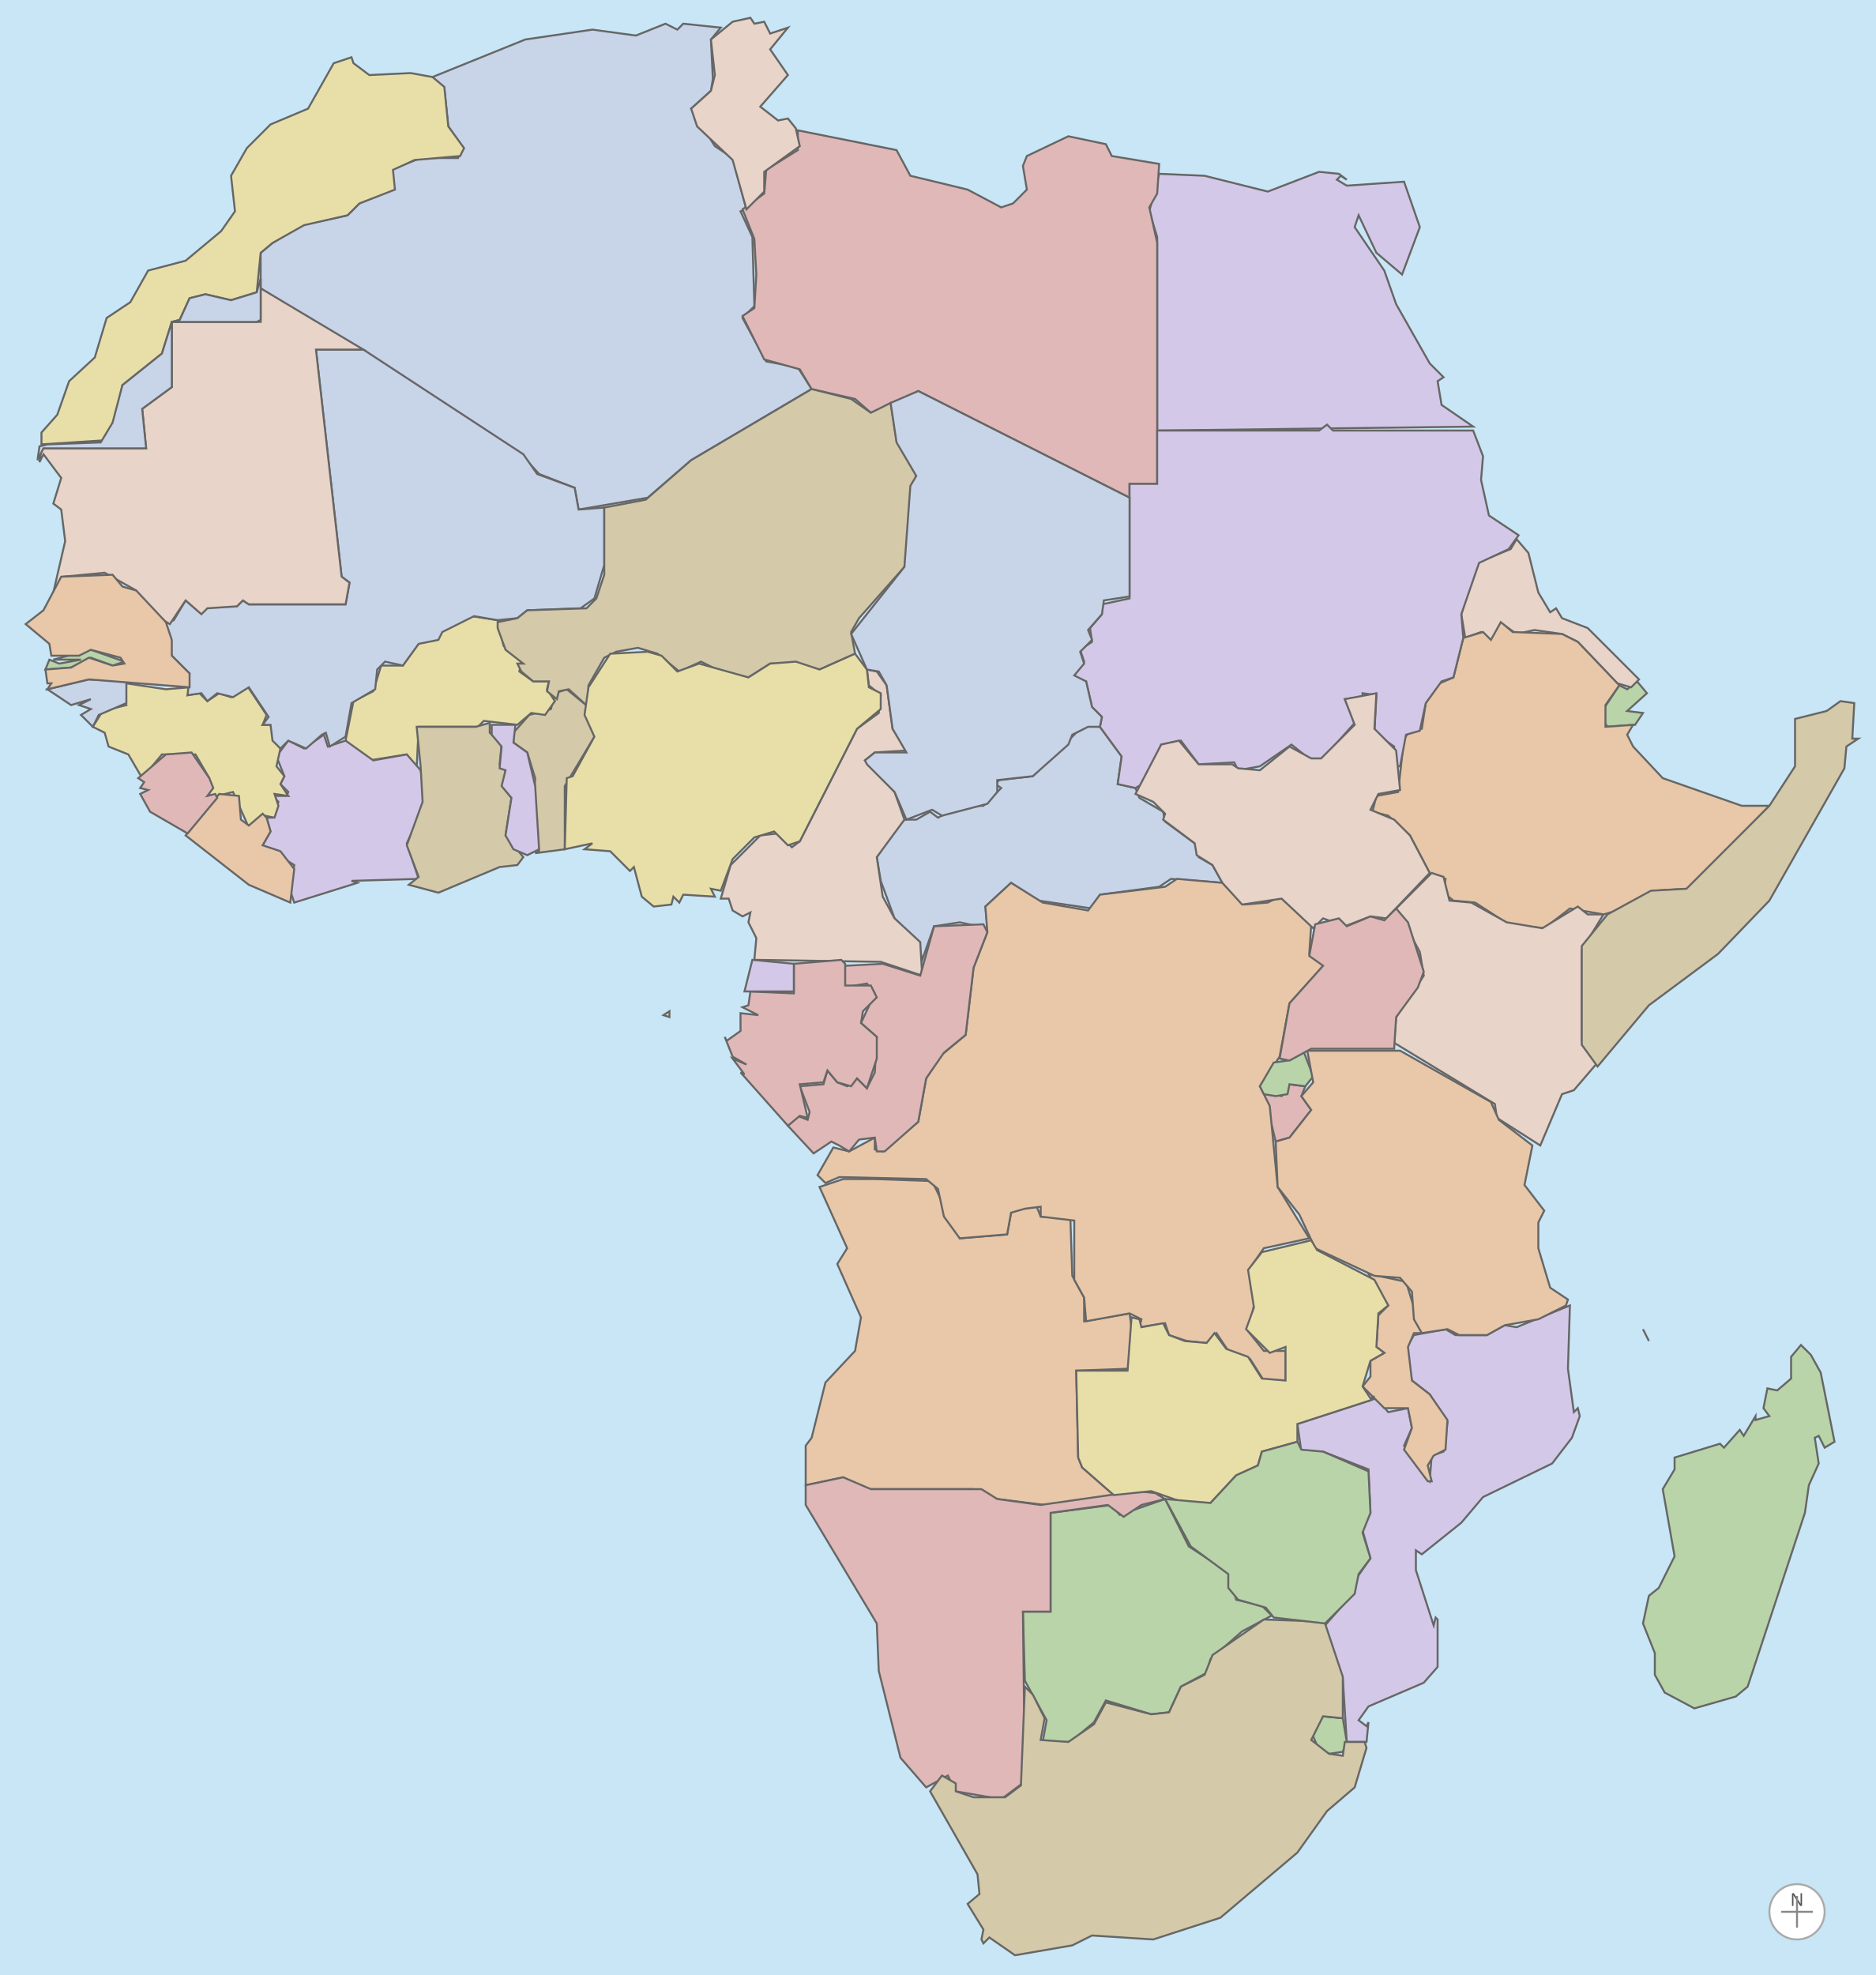
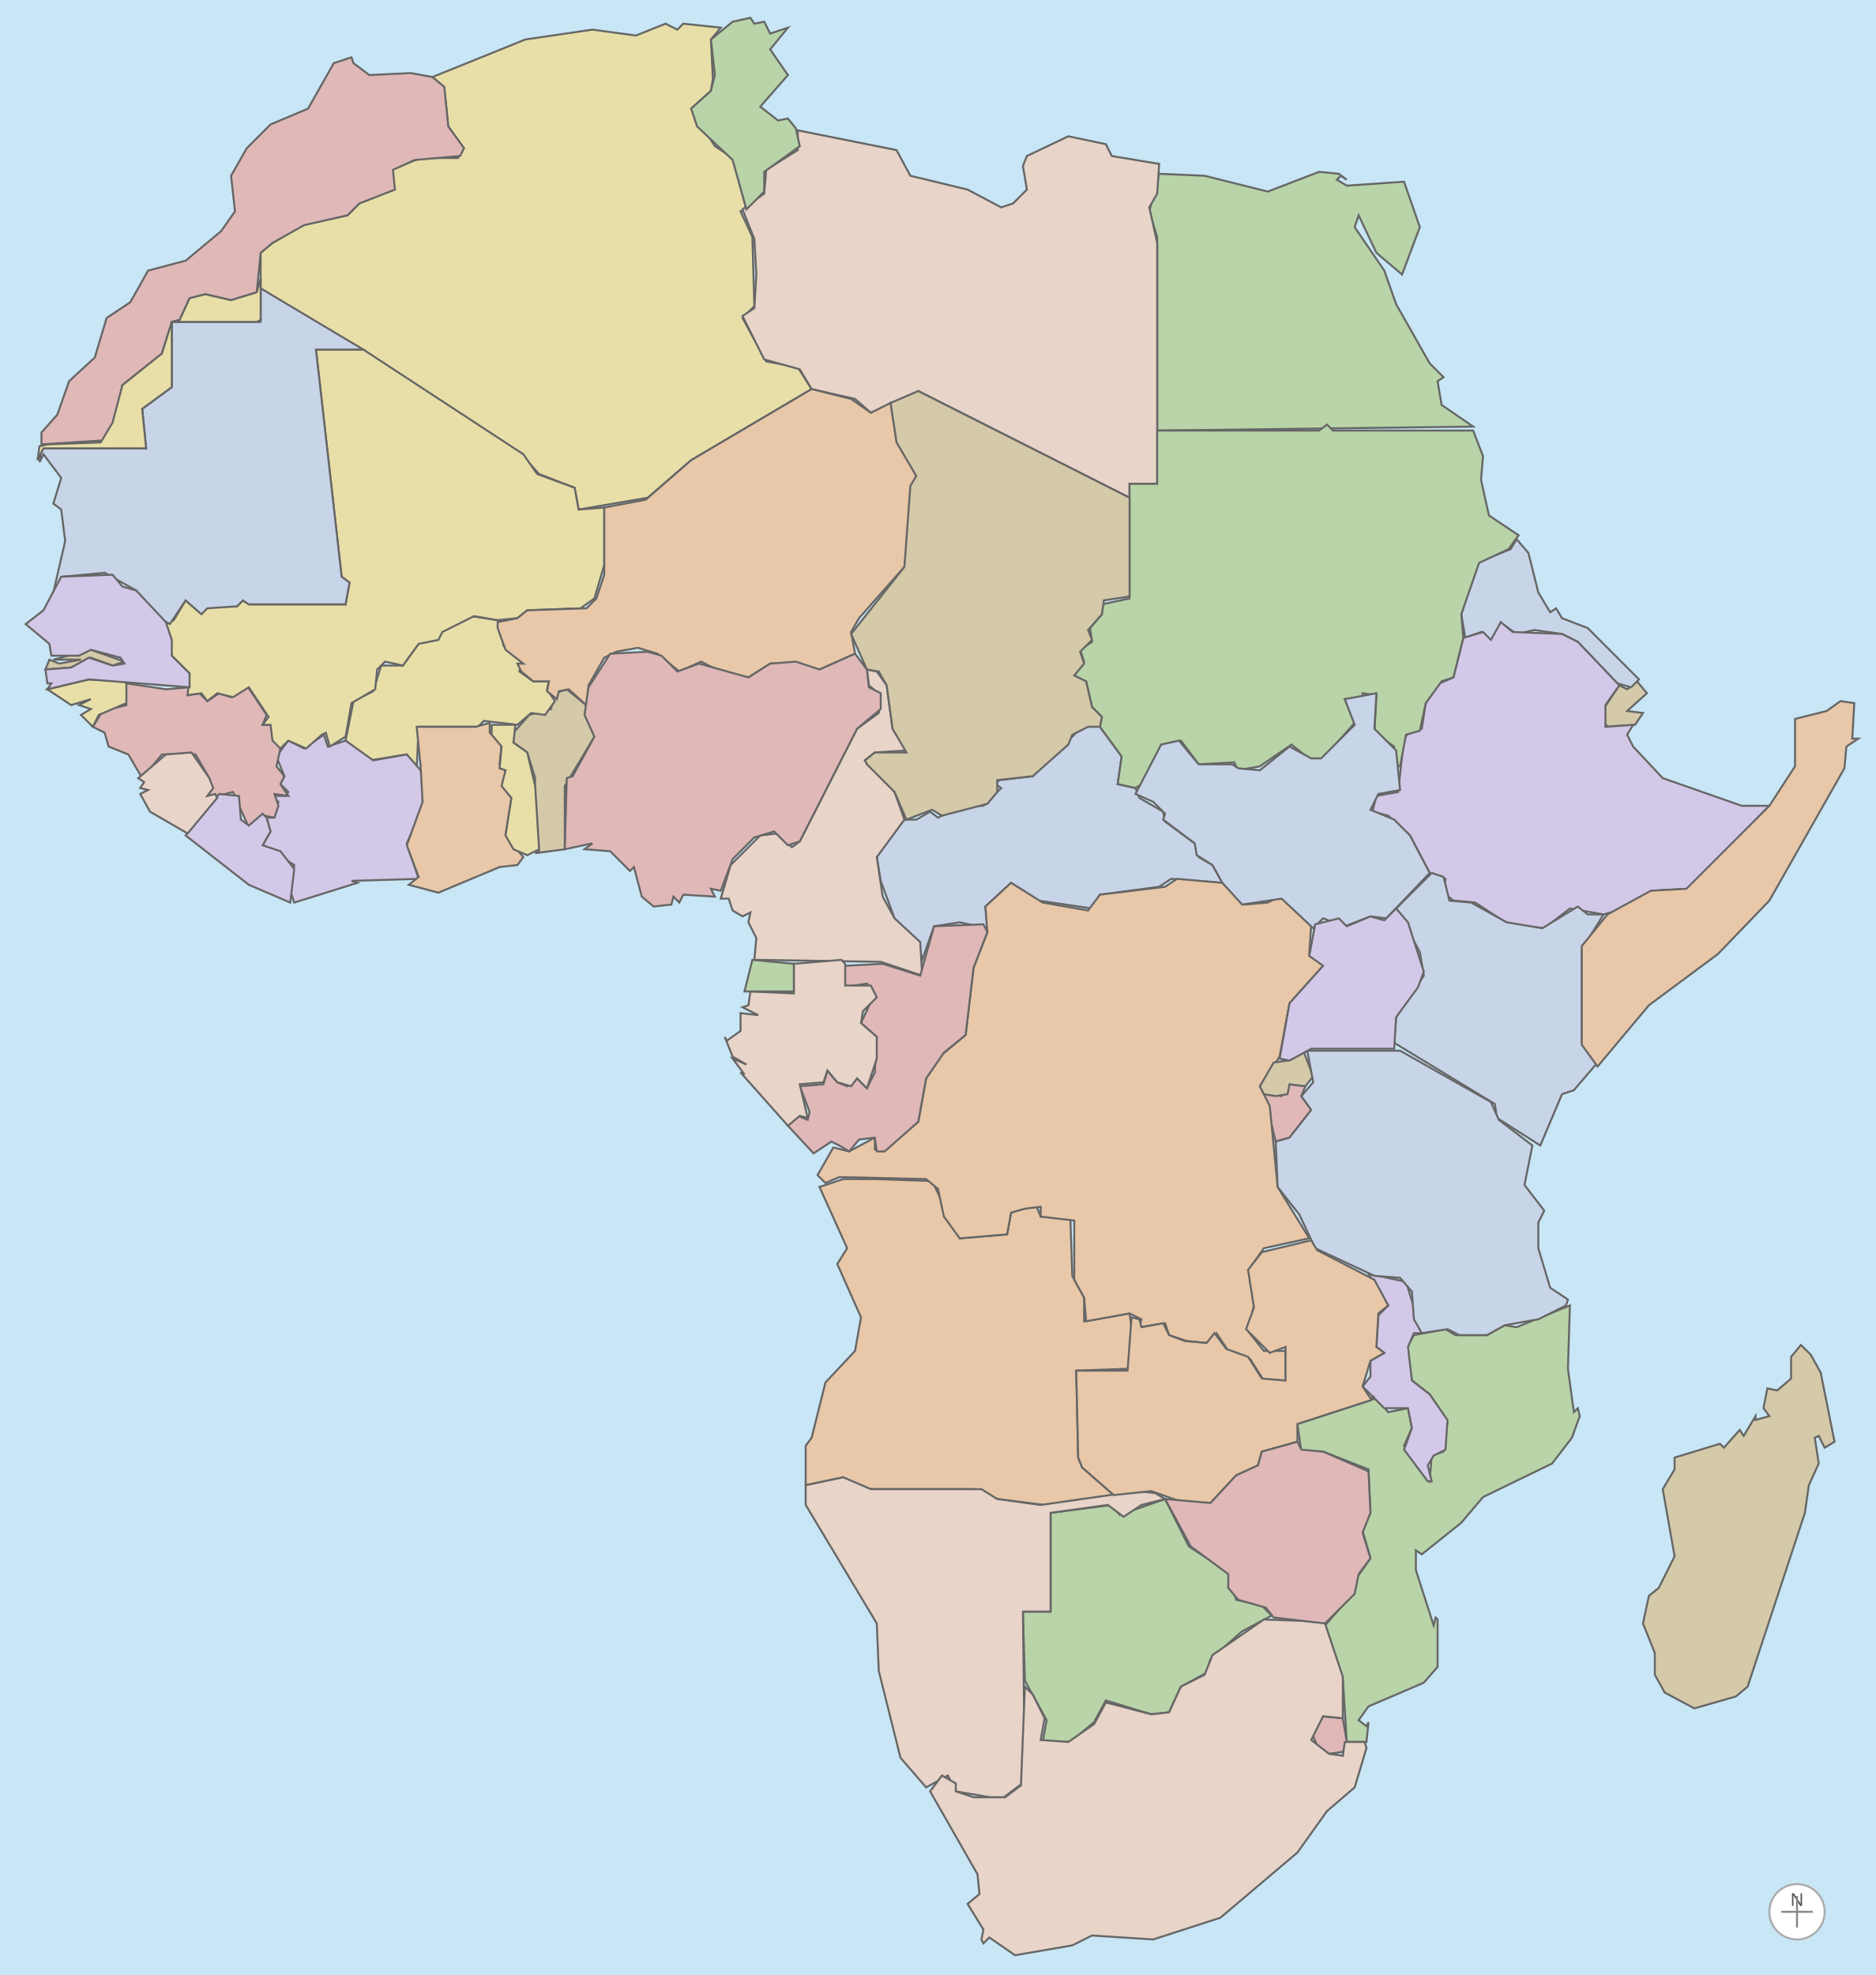
<svg xmlns="http://www.w3.org/2000/svg" viewBox="0 0 950 1000">
  <rect width="950" height="1000" fill="#c8e6f5" />
  <path id="angola" d="M 443,597 L 472,598 L 486,627 L 510,625 L 512,614 L 517,612 L 525,611 L 527,616 L 542,616 L 543,646 L 549,657 L 549,669 L 572,665 L 573,672 L 572,693 L 545,694 L 546,738 L 548,743 L 564,757 L 529,762 L 505,759 L 493,754 L 438,754 L 427,748 L 408,752 L 408,732 L 411,728 L 418,700 L 433,684 L 436,667 L 424,640 L 429,632 L 415,601 L 427,597 L 443,597 Z" fill="#e8c8a8" stroke="#666" stroke-width="1" />
  <path id="burundi" d="M 661,550 L 659,555 L 664,562 L 653,576 L 646,578 L 640,553 L 649,555 L 653,549 L 661,550 Z" fill="#e0b8b8" stroke="#666" stroke-width="1" />
  <path id="benin" d="M 298,358 L 301,373 L 286,398 L 286,430 L 271,432 L 273,431 L 270,422 L 271,394 L 267,381 L 260,376 L 260,371 L 268,362 L 279,359 L 281,351 L 287,349 L 298,358 Z" fill="#d4c9a8" stroke="#666" stroke-width="1" />
  <path id="burkina-faso" d="M 281,355 L 276,362 L 269,361 L 262,367 L 245,365 L 242,368 L 212,368 L 211,389 L 206,382 L 187,385 L 175,375 L 179,355 L 189,350 L 193,337 L 204,337 L 214,323 L 221,324 L 223,320 L 239,312 L 252,314 L 255,327 L 264,335 L 263,340 L 270,345 L 278,345 L 277,349 L 281,355 Z" fill="#e8dfa8" stroke="#666" stroke-width="1" />
  <path id="botswana" d="M 590,759 L 602,783 L 622,796 L 626,810 L 639,813 L 644,818 L 629,826 L 613,840 L 611,847 L 598,854 L 592,867 L 583,868 L 560,861 L 554,872 L 542,882 L 528,882 L 530,871 L 519,851 L 518,816 L 532,816 L 532,766 L 563,762 L 567,767 L 590,759 Z" fill="#b8d4a8" stroke="#666" stroke-width="1" />
  <path id="central-african-republic" d="M 557,368 L 568,383 L 566,397 L 575,399 L 577,404 L 589,411 L 590,416 L 605,427 L 607,434 L 614,438 L 619,447 L 593,445 L 587,449 L 557,453 L 553,460 L 526,456 L 512,447 L 499,459 L 500,470 L 486,467 L 473,469 L 467,486 L 465,477 L 453,465 L 446,446 L 444,434 L 454,419 L 458,415 L 464,415 L 471,411 L 475,414 L 487,408 L 498,408 L 507,399 L 504,397 L 506,395 L 523,393 L 545,371 L 552,367 L 557,368 Z" fill="#c8d4e8" stroke="#666" stroke-width="1" />
  <path id="c-te-d-ivoire" d="M 175,375 L 189,385 L 206,382 L 213,390 L 216,405 L 206,427 L 212,445 L 178,446 L 181,447 L 149,457 L 147,451 L 149,438 L 133,428 L 137,421 L 135,414 L 138,414 L 141,406 L 138,403 L 145,403 L 146,401 L 142,397 L 144,393 L 140,383 L 146,375 L 154,379 L 164,372 L 166,378 L 175,375 Z" fill="#d4c8e8" stroke="#666" stroke-width="1" />
  <path id="cameroon" d="M 458,415 L 444,434 L 447,454 L 453,465 L 466,477 L 467,494 L 446,487 L 382,486 L 383,475 L 379,467 L 380,462 L 376,464 L 371,461 L 369,455 L 365,455 L 370,438 L 385,423 L 394,422 L 401,429 L 405,426 L 434,369 L 445,361 L 446,352 L 440,347 L 439,339 L 444,340 L 449,347 L 452,369 L 459,380 L 443,381 L 438,385 L 453,401 L 458,415 Z" fill="#e8d4c8" stroke="#666" stroke-width="1" />
  <path id="dr-congo" d="M 572,665 L 550,669 L 549,657 L 544,648 L 544,618 L 527,616 L 527,611 L 519,612 L 512,614 L 510,625 L 486,627 L 478,616 L 475,602 L 469,597 L 425,596 L 418,599 L 414,595 L 422,581 L 430,583 L 443,576 L 443,582 L 447,583 L 465,568 L 469,546 L 477,534 L 489,524 L 493,490 L 500,472 L 499,459 L 512,447 L 528,457 L 551,461 L 557,453 L 590,449 L 596,445 L 619,447 L 630,458 L 642,457 L 648,454 L 664,468 L 663,483 L 671,488 L 653,508 L 648,535 L 638,550 L 643,560 L 647,601 L 663,627 L 640,632 L 633,642 L 635,661 L 632,674 L 640,684 L 651,684 L 651,699 L 640,699 L 633,688 L 622,684 L 616,675 L 611,680 L 601,679 L 592,676 L 590,670 L 577,672 L 578,668 L 572,665 Z" fill="#e8c8a8" stroke="#666" stroke-width="1" />
  <path id="republic-of-congo" d="M 425,580 L 421,578 L 412,584 L 399,570 L 404,565 L 409,567 L 410,563 L 405,550 L 417,549 L 419,542 L 424,548 L 429,550 L 434,546 L 439,551 L 443,543 L 444,525 L 436,518 L 443,503 L 439,498 L 427,500 L 428,489 L 447,488 L 466,494 L 473,469 L 498,468 L 500,472 L 493,490 L 489,524 L 478,533 L 469,546 L 465,568 L 448,583 L 444,583 L 443,576 L 435,577 L 430,583 L 425,580 Z" fill="#e0b8b8" stroke="#666" stroke-width="1" />
-   <path id="comoros" d="M 835,679 L 832,673 L 835,679 Z" fill="#d4c9a8" stroke="#666" stroke-width="1" />
-   <path id="cape-verde" d="M -67,313 L -69,314 L -71,310 L -67,313 Z" fill="#e8dfa8" stroke="#666" stroke-width="1" />
-   <path id="djibouti" d="M 832,361 L 828,367 L 814,368 L 812,365 L 812,359 L 820,347 L 824,349 L 829,345 L 834,351 L 824,360 L 832,361 Z" fill="#b8d4a8" stroke="#666" stroke-width="1" />
-   <path id="algeria" d="M 361,40 L 360,46 L 350,55 L 362,74 L 371,80 L 378,106 L 375,107 L 381,120 L 382,155 L 376,161 L 388,183 L 404,186 L 411,197 L 350,233 L 328,252 L 293,258 L 291,247 L 273,240 L 263,229 L 132,146 L 132,128 L 138,123 L 153,114 L 176,109 L 182,103 L 199,96 L 198,86 L 213,80 L 232,80 L 234,74 L 227,64 L 225,45 L 219,39 L 266,20 L 300,15 L 322,18 L 337,12 L 343,15 L 346,12 L 365,14 L 360,20 L 361,40 Z" fill="#c8d4e8" stroke="#666" stroke-width="1" />
-   <path id="egypt" d="M 711,92 L 719,115 L 710,139 L 697,128 L 688,109 L 686,115 L 701,137 L 707,154 L 724,184 L 731,191 L 728,193 L 730,205 L 746,216 L 586,218 L 586,120 L 582,107 L 587,88 L 610,89 L 642,97 L 668,87 L 678,88 L 682,91 L 679,89 L 677,91 L 682,94 L 711,92 Z" fill="#d4c8e8" stroke="#666" stroke-width="1" />
-   <path id="eritrea" d="M 830,344 L 826,348 L 819,346 L 799,325 L 791,321 L 777,319 L 768,321 L 761,316 L 756,325 L 750,320 L 742,323 L 740,311 L 748,285 L 765,278 L 768,273 L 774,280 L 779,300 L 785,310 L 788,308 L 791,313 L 804,318 L 830,344 Z" fill="#e8d4c8" stroke="#666" stroke-width="1" />
-   <path id="ethiopia" d="M 820,347 L 813,357 L 813,368 L 827,367 L 824,372 L 827,378 L 842,394 L 882,408 L 896,408 L 855,450 L 837,451 L 826,459 L 812,463 L 795,460 L 782,470 L 764,468 L 747,457 L 736,456 L 731,452 L 732,445 L 725,444 L 714,423 L 703,413 L 695,411 L 697,403 L 708,401 L 711,374 L 715,369 L 720,369 L 722,356 L 729,346 L 736,343 L 741,323 L 751,320 L 755,324 L 760,315 L 766,320 L 791,321 L 799,325 L 820,347 Z" fill="#e8c8a8" stroke="#666" stroke-width="1" />
-   <path id="gabon" d="M 402,488 L 426,486 L 428,488 L 428,499 L 441,499 L 444,505 L 437,512 L 436,518 L 444,525 L 444,536 L 439,551 L 434,546 L 431,550 L 424,548 L 419,542 L 417,548 L 405,549 L 409,566 L 405,565 L 399,570 L 375,543 L 377,544 L 371,536 L 378,539 L 371,535 L 367,525 L 368,527 L 375,522 L 375,513 L 384,514 L 376,510 L 379,509 L 380,502 L 402,503 L 402,488 Z" fill="#e0b8b8" stroke="#666" stroke-width="1" />
-   <path id="ghana" d="M 213,388 L 211,368 L 241,368 L 248,366 L 248,371 L 254,377 L 253,387 L 256,389 L 255,399 L 259,404 L 256,423 L 265,434 L 262,438 L 253,439 L 222,452 L 207,448 L 212,444 L 206,428 L 214,406 L 213,388 Z" fill="#d4c9a8" stroke="#666" stroke-width="1" />
-   <path id="guinea" d="M 142,379 L 140,388 L 144,393 L 142,397 L 146,403 L 139,402 L 141,408 L 139,414 L 134,413 L 126,419 L 118,401 L 106,404 L 106,394 L 99,382 L 82,382 L 72,394 L 65,382 L 55,378 L 53,371 L 47,368 L 52,360 L 64,357 L 61,351 L 64,346 L 84,349 L 96,348 L 95,352 L 101,351 L 105,355 L 111,351 L 117,353 L 125,347 L 135,362 L 133,367 L 137,367 L 142,379 Z" fill="#e8dfa8" stroke="#666" stroke-width="1" />
-   <path id="the-gambia" d="M 23,339 L 25,334 L 30,336 L 41,334 L 27,334 L 46,329 L 63,335 L 57,337 L 46,333 L 36,338 L 23,339 Z" fill="#b8d4a8" stroke="#666" stroke-width="1" />
-   <path id="guinea-bissau" d="M 64,345 L 64,356 L 50,362 L 47,368 L 41,362 L 46,359 L 40,357 L 46,354 L 36,357 L 24,349 L 45,344 L 64,345 Z" fill="#c8d4e8" stroke="#666" stroke-width="1" />
-   <path id="equatorial-guinea" d="M 381,486 L 402,488 L 402,502 L 377,502 L 381,486 Z" fill="#d4c8e8" stroke="#666" stroke-width="1" />
-   <path id="kenya" d="M 725,442 L 731,444 L 734,456 L 745,457 L 763,467 L 781,470 L 799,459 L 804,463 L 812,463 L 801,481 L 801,527 L 809,538 L 797,552 L 791,554 L 780,580 L 758,566 L 757,559 L 706,528 L 707,515 L 721,494 L 719,482 L 707,460 L 725,442 Z" fill="#e8d4c8" stroke="#666" stroke-width="1" />
-   <path id="liberia" d="M 135,414 L 137,421 L 133,428 L 142,431 L 149,440 L 147,457 L 126,448 L 94,423 L 111,402 L 121,403 L 122,415 L 126,418 L 133,412 L 135,414 Z" fill="#e8c8a8" stroke="#666" stroke-width="1" />
-   <path id="libya" d="M 411,197 L 405,187 L 387,182 L 376,160 L 382,156 L 383,139 L 382,121 L 376,106 L 387,98 L 388,86 L 404,76 L 404,66 L 454,76 L 461,89 L 490,96 L 507,105 L 513,103 L 520,96 L 518,84 L 520,79 L 541,69 L 560,73 L 563,79 L 587,83 L 586,98 L 582,105 L 586,123 L 586,245 L 572,245 L 572,252 L 465,198 L 441,209 L 433,202 L 411,197 Z" fill="#e0b8b8" stroke="#666" stroke-width="1" />
-   <path id="lesotho" d="M 616,919 L 623,911 L 635,906 L 645,916 L 641,924 L 632,927 L 625,934 L 619,930 L 614,921 L 616,919 Z" fill="#d4c9a8" stroke="#666" stroke-width="1" />
-   <path id="morocco" d="M 219,39 L 225,44 L 227,64 L 235,75 L 233,79 L 210,81 L 199,86 L 200,96 L 182,103 L 176,109 L 154,114 L 138,123 L 132,128 L 130,148 L 117,152 L 104,149 L 96,151 L 91,162 L 87,163 L 82,179 L 62,195 L 58,213 L 52,223 L 21,225 L 21,219 L 29,210 L 35,193 L 48,181 L 54,161 L 66,153 L 75,137 L 94,132 L 112,117 L 119,107 L 117,89 L 125,75 L 137,63 L 156,55 L 169,32 L 178,29 L 179,32 L 187,38 L 208,37 L 219,39 Z" fill="#e8dfa8" stroke="#666" stroke-width="1" />
-   <path id="madagascar" d="M 917,686 L 922,695 L 929,730 L 924,733 L 921,727 L 919,728 L 921,741 L 916,752 L 914,766 L 885,854 L 879,859 L 858,865 L 843,857 L 838,848 L 838,837 L 832,822 L 835,808 L 840,804 L 848,788 L 842,754 L 848,744 L 848,738 L 871,731 L 873,733 L 881,724 L 883,727 L 889,717 L 889,719 L 896,717 L 893,713 L 895,703 L 900,704 L 907,698 L 907,687 L 912,681 L 917,686 Z" fill="#b8d4a8" stroke="#666" stroke-width="1" />
-   <path id="mali" d="M 252,314 L 240,312 L 224,320 L 222,324 L 212,326 L 204,337 L 195,335 L 191,339 L 190,349 L 178,356 L 175,373 L 167,378 L 165,371 L 163,372 L 155,379 L 146,375 L 142,379 L 138,375 L 137,367 L 133,367 L 136,363 L 126,348 L 118,353 L 110,351 L 105,355 L 102,351 L 95,352 L 96,341 L 87,332 L 84,316 L 88,314 L 94,304 L 101,310 L 105,307 L 120,307 L 123,304 L 126,306 L 175,306 L 177,295 L 173,292 L 160,177 L 184,177 L 265,230 L 272,240 L 291,247 L 293,258 L 306,257 L 306,286 L 301,303 L 294,308 L 267,309 L 262,313 L 252,314 Z" fill="#c8d4e8" stroke="#666" stroke-width="1" />
-   <path id="mozambique" d="M 682,882 L 680,850 L 671,823 L 685,807 L 687,799 L 694,789 L 690,775 L 694,766 L 693,744 L 670,735 L 659,735 L 657,721 L 697,708 L 703,715 L 713,713 L 715,723 L 711,732 L 724,750 L 725,737 L 731,735 L 733,720 L 724,706 L 715,699 L 712,683 L 716,676 L 732,673 L 737,676 L 753,676 L 762,671 L 768,672 L 795,661 L 794,693 L 797,715 L 799,713 L 800,717 L 796,728 L 786,741 L 751,758 L 740,771 L 720,787 L 717,785 L 717,795 L 726,823 L 727,819 L 728,820 L 728,844 L 721,852 L 693,864 L 688,871 L 692,874 L 693,872 L 692,882 L 682,882 Z" fill="#d4c8e8" stroke="#666" stroke-width="1" />
-   <path id="mauritania" d="M 132,146 L 184,177 L 160,177 L 173,292 L 177,295 L 175,306 L 126,306 L 123,304 L 120,307 L 105,308 L 102,311 L 94,304 L 86,316 L 76,310 L 69,299 L 53,290 L 32,292 L 27,300 L 33,274 L 31,258 L 27,255 L 31,242 L 22,230 L 20,234 L 21,227 L 74,227 L 72,207 L 87,196 L 87,163 L 132,163 L 132,146 Z" fill="#e8d4c8" stroke="#666" stroke-width="1" />
-   <path id="malawi" d="M 720,675 L 716,675 L 713,682 L 715,699 L 724,706 L 733,719 L 732,734 L 726,737 L 723,742 L 725,750 L 723,750 L 711,734 L 715,723 L 713,713 L 701,713 L 690,702 L 694,697 L 694,689 L 701,685 L 697,682 L 698,666 L 703,661 L 693,645 L 712,649 L 720,675 Z" fill="#e8c8a8" stroke="#666" stroke-width="1" />
-   <path id="namibia" d="M 408,752 L 427,748 L 441,754 L 497,754 L 505,759 L 527,762 L 576,755 L 585,756 L 590,759 L 578,762 L 569,768 L 561,762 L 532,766 L 532,816 L 518,816 L 519,902 L 507,911 L 484,907 L 480,899 L 469,905 L 456,890 L 445,846 L 444,822 L 408,762 L 408,752 Z" fill="#e0b8b8" stroke="#666" stroke-width="1" />
-   <path id="niger" d="M 298,358 L 288,349 L 283,350 L 282,354 L 277,350 L 278,345 L 270,345 L 264,340 L 262,336 L 265,336 L 256,329 L 252,318 L 252,315 L 262,313 L 267,309 L 297,308 L 302,303 L 306,291 L 306,257 L 327,253 L 350,233 L 411,197 L 431,202 L 441,209 L 451,204 L 454,223 L 464,239 L 458,287 L 435,313 L 431,320 L 433,331 L 415,339 L 404,336 L 390,336 L 379,343 L 367,341 L 355,335 L 344,340 L 333,331 L 323,328 L 312,330 L 306,333 L 298,347 L 298,358 Z" fill="#d4c9a8" stroke="#666" stroke-width="1" />
-   <path id="nigeria" d="M 286,430 L 287,394 L 290,393 L 301,373 L 296,362 L 298,348 L 309,331 L 328,330 L 335,332 L 343,340 L 354,336 L 379,343 L 390,336 L 403,335 L 415,339 L 433,331 L 439,339 L 440,348 L 446,351 L 446,359 L 434,369 L 405,426 L 399,428 L 392,421 L 382,424 L 371,435 L 365,451 L 360,450 L 362,454 L 346,453 L 344,457 L 341,454 L 340,458 L 331,459 L 325,454 L 321,439 L 319,441 L 309,431 L 296,430 L 300,427 L 286,430 Z" fill="#e8dfa8" stroke="#666" stroke-width="1" />
-   <path id="rwanda" d="M 661,550 L 653,549 L 652,554 L 646,555 L 640,554 L 638,550 L 645,538 L 652,537 L 660,532 L 665,545 L 661,550 Z" fill="#b8d4a8" stroke="#666" stroke-width="1" />
-   <path id="western-sahara" d="M 132,141 L 132,162 L 130,163 L 87,163 L 87,196 L 72,207 L 74,227 L 22,227 L 19,233 L 20,226 L 24,225 L 51,224 L 57,214 L 62,195 L 82,179 L 87,163 L 91,162 L 96,151 L 104,149 L 117,152 L 130,148 L 132,141 Z" fill="#c8d4e8" stroke="#666" stroke-width="1" />
-   <path id="sudan" d="M 575,399 L 566,397 L 568,383 L 557,368 L 558,363 L 553,358 L 550,345 L 543,343 L 549,335 L 547,329 L 553,325 L 552,318 L 558,311 L 558,306 L 572,303 L 572,245 L 586,245 L 586,218 L 668,218 L 672,215 L 675,218 L 746,218 L 751,231 L 750,243 L 754,261 L 769,271 L 764,278 L 749,285 L 740,311 L 741,323 L 736,343 L 730,345 L 722,356 L 719,370 L 712,372 L 709,388 L 706,388 L 706,378 L 696,371 L 697,352 L 690,351 L 690,353 L 681,354 L 686,366 L 670,384 L 664,385 L 654,377 L 638,388 L 627,390 L 625,386 L 607,387 L 598,375 L 588,377 L 580,396 L 575,399 Z" fill="#d4c8e8" stroke="#666" stroke-width="1" />
-   <path id="south-sudan" d="M 619,447 L 614,438 L 606,433 L 605,427 L 589,415 L 590,412 L 584,406 L 575,402 L 588,377 L 597,375 L 607,387 L 624,387 L 627,389 L 638,390 L 653,378 L 664,384 L 669,384 L 686,367 L 681,354 L 697,351 L 696,369 L 707,380 L 709,400 L 698,402 L 694,410 L 706,415 L 714,423 L 724,442 L 702,465 L 694,464 L 681,469 L 670,465 L 665,470 L 649,455 L 629,458 L 619,447 Z" fill="#e8d4c8" stroke="#666" stroke-width="1" />
-   <path id="senegal" d="M 96,348 L 45,344 L 24,349 L 26,346 L 24,346 L 23,339 L 36,338 L 45,333 L 57,337 L 63,336 L 61,333 L 46,329 L 40,332 L 26,332 L 25,326 L 13,316 L 22,309 L 31,292 L 57,291 L 62,297 L 69,299 L 84,315 L 87,324 L 87,332 L 96,341 L 96,348 Z" fill="#e8c8a8" stroke="#666" stroke-width="1" />
-   <path id="sierra-leone" d="M 70,394 L 84,382 L 97,381 L 106,394 L 108,399 L 105,403 L 109,402 L 110,404 L 95,422 L 76,411 L 71,402 L 75,400 L 71,399 L 73,396 L 70,394 Z" fill="#e0b8b8" stroke="#666" stroke-width="1" />
-   <path id="somalia" d="M 814,463 L 836,451 L 854,450 L 896,408 L 909,388 L 909,364 L 925,360 L 932,355 L 939,356 L 938,374 L 941,374 L 935,378 L 934,389 L 896,456 L 870,483 L 835,509 L 809,540 L 801,529 L 801,479 L 814,463 Z" fill="#d4c9a8" stroke="#666" stroke-width="1" />
-   <path id="s-o-tom-and-principe" d="M 339,515 L 336,514 L 339,512 L 339,515 Z" fill="#e8dfa8" stroke="#666" stroke-width="1" />
-   <path id="eswatini" d="M 680,870 L 682,882 L 680,887 L 673,888 L 668,886 L 664,877 L 670,869 L 680,870 Z" fill="#b8d4a8" stroke="#666" stroke-width="1" />
-   <path id="chad" d="M 557,368 L 551,368 L 543,372 L 541,377 L 523,393 L 505,395 L 505,401 L 500,407 L 477,413 L 472,410 L 459,415 L 453,401 L 439,387 L 438,385 L 443,381 L 459,381 L 452,369 L 449,347 L 445,340 L 439,339 L 431,321 L 458,287 L 461,246 L 464,241 L 454,224 L 451,204 L 465,198 L 572,252 L 572,302 L 559,304 L 558,311 L 551,319 L 553,324 L 547,330 L 549,336 L 544,342 L 550,345 L 553,358 L 558,363 L 557,368 Z" fill="#c8d4e8" stroke="#666" stroke-width="1" />
-   <path id="togo" d="M 261,367 L 260,376 L 267,381 L 271,398 L 273,430 L 267,433 L 260,430 L 256,423 L 259,404 L 254,398 L 256,390 L 253,389 L 254,378 L 249,372 L 249,367 L 261,367 Z" fill="#d4c8e8" stroke="#666" stroke-width="1" />
-   <path id="tunisia" d="M 378,106 L 371,81 L 353,64 L 350,55 L 360,46 L 362,38 L 360,20 L 371,11 L 380,9 L 382,12 L 387,11 L 390,17 L 399,14 L 390,25 L 399,38 L 385,54 L 394,61 L 399,60 L 403,65 L 405,74 L 387,87 L 387,97 L 378,106 Z" fill="#e8d4c8" stroke="#666" stroke-width="1" />
-   <path id="tanzania" d="M 646,578 L 653,576 L 664,562 L 659,555 L 665,548 L 662,532 L 709,532 L 755,558 L 759,567 L 776,580 L 772,600 L 782,613 L 779,619 L 779,632 L 785,652 L 794,658 L 793,661 L 779,668 L 762,671 L 753,676 L 739,676 L 733,673 L 720,675 L 716,668 L 715,654 L 709,647 L 696,646 L 666,632 L 658,615 L 647,601 L 646,578 Z" fill="#e8c8a8" stroke="#666" stroke-width="1" />
-   <path id="uganda" d="M 648,536 L 653,508 L 670,489 L 663,484 L 666,468 L 678,465 L 682,469 L 694,464 L 701,466 L 707,460 L 713,467 L 721,492 L 718,500 L 707,515 L 706,531 L 664,531 L 653,537 L 648,536 Z" fill="#e0b8b8" stroke="#666" stroke-width="1" />
-   <path id="south-africa" d="M 519,854 L 523,858 L 529,870 L 527,881 L 541,882 L 554,873 L 560,862 L 583,868 L 592,867 L 598,854 L 610,848 L 614,838 L 640,820 L 668,821 L 671,822 L 680,849 L 680,866 L 680,870 L 670,869 L 664,881 L 673,888 L 680,889 L 681,882 L 691,882 L 692,885 L 686,905 L 672,917 L 657,938 L 618,971 L 584,982 L 553,980 L 543,985 L 514,990 L 501,981 L 498,984 L 497,982 L 498,977 L 490,964 L 496,959 L 495,949 L 471,907 L 477,899 L 484,903 L 484,907 L 493,910 L 509,910 L 517,904 L 519,854 Z" fill="#d4c9a8" stroke="#666" stroke-width="1" />
-   <path id="zambia" d="M 564,757 L 548,743 L 546,738 L 545,694 L 571,694 L 573,667 L 577,668 L 578,672 L 589,670 L 592,676 L 600,679 L 611,680 L 615,675 L 621,683 L 632,687 L 639,698 L 651,699 L 651,682 L 643,685 L 631,673 L 635,662 L 632,643 L 639,634 L 664,628 L 667,633 L 696,648 L 703,661 L 698,665 L 697,682 L 701,685 L 694,689 L 690,702 L 694,708 L 696,707 L 694,709 L 657,721 L 657,730 L 639,735 L 637,742 L 626,747 L 613,761 L 600,761 L 583,755 L 564,757 Z" fill="#e8dfa8" stroke="#666" stroke-width="1" />
-   <path id="zimbabwe" d="M 645,819 L 641,814 L 627,810 L 622,804 L 622,797 L 603,783 L 590,759 L 613,761 L 626,747 L 637,742 L 639,735 L 657,730 L 659,734 L 670,735 L 693,745 L 694,766 L 690,776 L 694,789 L 688,797 L 686,807 L 671,822 L 645,819 Z" fill="#b8d4a8" stroke="#666" stroke-width="1" />
+   <path id="djibouti" d="M 832,361 L 828,367 L 814,368 L 812,365 L 812,359 L 820,347 L 824,349 L 829,345 L 834,351 L 824,360 L 832,361 Z" fill="#d4c9a8" stroke="#666" stroke-width="1" />
+   <path id="algeria" d="M 361,40 L 360,46 L 350,55 L 362,74 L 371,80 L 378,106 L 375,107 L 381,120 L 382,155 L 376,161 L 388,183 L 404,186 L 411,197 L 350,233 L 328,252 L 293,258 L 291,247 L 273,240 L 263,229 L 132,146 L 132,128 L 138,123 L 153,114 L 176,109 L 182,103 L 199,96 L 198,86 L 213,80 L 232,80 L 234,74 L 227,64 L 225,45 L 219,39 L 266,20 L 300,15 L 322,18 L 337,12 L 343,15 L 346,12 L 365,14 L 360,20 L 361,40 Z" fill="#e8dfa8" stroke="#666" stroke-width="1" />
+   <path id="egypt" d="M 711,92 L 719,115 L 710,139 L 697,128 L 688,109 L 686,115 L 701,137 L 707,154 L 724,184 L 731,191 L 728,193 L 730,205 L 746,216 L 586,218 L 586,120 L 582,107 L 587,88 L 610,89 L 642,97 L 668,87 L 678,88 L 682,91 L 679,89 L 677,91 L 682,94 L 711,92 Z" fill="#b8d4a8" stroke="#666" stroke-width="1" />
+   <path id="eritrea" d="M 830,344 L 826,348 L 819,346 L 799,325 L 791,321 L 777,319 L 768,321 L 761,316 L 756,325 L 750,320 L 742,323 L 740,311 L 748,285 L 765,278 L 768,273 L 774,280 L 779,300 L 785,310 L 788,308 L 791,313 L 804,318 L 830,344 Z" fill="#c8d4e8" stroke="#666" stroke-width="1" />
+   <path id="ethiopia" d="M 820,347 L 813,357 L 813,368 L 827,367 L 824,372 L 827,378 L 842,394 L 882,408 L 896,408 L 855,450 L 837,451 L 826,459 L 812,463 L 795,460 L 782,470 L 764,468 L 747,457 L 736,456 L 731,452 L 732,445 L 725,444 L 714,423 L 703,413 L 695,411 L 697,403 L 708,401 L 711,374 L 715,369 L 720,369 L 722,356 L 729,346 L 736,343 L 741,323 L 751,320 L 755,324 L 760,315 L 766,320 L 791,321 L 799,325 L 820,347 Z" fill="#d4c8e8" stroke="#666" stroke-width="1" />
+   <path id="gabon" d="M 402,488 L 426,486 L 428,488 L 428,499 L 441,499 L 444,505 L 437,512 L 436,518 L 444,525 L 444,536 L 439,551 L 434,546 L 431,550 L 424,548 L 419,542 L 417,548 L 405,549 L 409,566 L 405,565 L 399,570 L 375,543 L 377,544 L 371,536 L 378,539 L 371,535 L 367,525 L 368,527 L 375,522 L 375,513 L 384,514 L 376,510 L 379,509 L 380,502 L 402,503 L 402,488 Z" fill="#e8d4c8" stroke="#666" stroke-width="1" />
+   <path id="ghana" d="M 213,388 L 211,368 L 241,368 L 248,366 L 248,371 L 254,377 L 253,387 L 256,389 L 255,399 L 259,404 L 256,423 L 265,434 L 262,438 L 253,439 L 222,452 L 207,448 L 212,444 L 206,428 L 214,406 L 213,388 Z" fill="#e8c8a8" stroke="#666" stroke-width="1" />
+   <path id="guinea" d="M 142,379 L 140,388 L 144,393 L 142,397 L 146,403 L 139,402 L 141,408 L 139,414 L 134,413 L 126,419 L 118,401 L 106,404 L 106,394 L 99,382 L 82,382 L 72,394 L 65,382 L 55,378 L 53,371 L 47,368 L 52,360 L 64,357 L 61,351 L 64,346 L 84,349 L 96,348 L 95,352 L 101,351 L 105,355 L 111,351 L 117,353 L 125,347 L 135,362 L 133,367 L 137,367 L 142,379 Z" fill="#e0b8b8" stroke="#666" stroke-width="1" />
+   <path id="the-gambia" d="M 23,339 L 25,334 L 30,336 L 41,334 L 27,334 L 46,329 L 63,335 L 57,337 L 46,333 L 36,338 L 23,339 Z" fill="#d4c9a8" stroke="#666" stroke-width="1" />
+   <path id="guinea-bissau" d="M 64,345 L 64,356 L 50,362 L 47,368 L 41,362 L 46,359 L 40,357 L 46,354 L 36,357 L 24,349 L 45,344 L 64,345 Z" fill="#e8dfa8" stroke="#666" stroke-width="1" />
+   <path id="equatorial-guinea" d="M 381,486 L 402,488 L 402,502 L 377,502 L 381,486 Z" fill="#b8d4a8" stroke="#666" stroke-width="1" />
+   <path id="kenya" d="M 725,442 L 731,444 L 734,456 L 745,457 L 763,467 L 781,470 L 799,459 L 804,463 L 812,463 L 801,481 L 801,527 L 809,538 L 797,552 L 791,554 L 780,580 L 758,566 L 757,559 L 706,528 L 707,515 L 721,494 L 719,482 L 707,460 L 725,442 Z" fill="#c8d4e8" stroke="#666" stroke-width="1" />
+   <path id="liberia" d="M 135,414 L 137,421 L 133,428 L 142,431 L 149,440 L 147,457 L 126,448 L 94,423 L 111,402 L 121,403 L 122,415 L 126,418 L 133,412 L 135,414 Z" fill="#d4c8e8" stroke="#666" stroke-width="1" />
+   <path id="libya" d="M 411,197 L 405,187 L 387,182 L 376,160 L 382,156 L 383,139 L 382,121 L 376,106 L 387,98 L 388,86 L 404,76 L 404,66 L 454,76 L 461,89 L 490,96 L 507,105 L 513,103 L 520,96 L 518,84 L 520,79 L 541,69 L 560,73 L 563,79 L 587,83 L 586,98 L 582,105 L 586,123 L 586,245 L 572,245 L 572,252 L 465,198 L 441,209 L 433,202 L 411,197 Z" fill="#e8d4c8" stroke="#666" stroke-width="1" />
+   <path id="lesotho" d="M 616,919 L 623,911 L 635,906 L 645,916 L 641,924 L 632,927 L 625,934 L 619,930 L 614,921 L 616,919 Z" fill="#e8c8a8" stroke="#666" stroke-width="1" />
+   <path id="morocco" d="M 219,39 L 225,44 L 227,64 L 235,75 L 233,79 L 210,81 L 199,86 L 200,96 L 182,103 L 176,109 L 154,114 L 138,123 L 132,128 L 130,148 L 117,152 L 104,149 L 96,151 L 91,162 L 87,163 L 82,179 L 62,195 L 58,213 L 52,223 L 21,225 L 21,219 L 29,210 L 35,193 L 48,181 L 54,161 L 66,153 L 75,137 L 94,132 L 112,117 L 119,107 L 117,89 L 125,75 L 137,63 L 156,55 L 169,32 L 178,29 L 179,32 L 187,38 L 208,37 L 219,39 Z" fill="#e0b8b8" stroke="#666" stroke-width="1" />
+   <path id="madagascar" d="M 917,686 L 922,695 L 929,730 L 924,733 L 921,727 L 919,728 L 921,741 L 916,752 L 914,766 L 885,854 L 879,859 L 858,865 L 843,857 L 838,848 L 838,837 L 832,822 L 835,808 L 840,804 L 848,788 L 842,754 L 848,744 L 848,738 L 871,731 L 873,733 L 881,724 L 883,727 L 889,717 L 889,719 L 896,717 L 893,713 L 895,703 L 900,704 L 907,698 L 907,687 L 912,681 L 917,686 Z" fill="#d4c9a8" stroke="#666" stroke-width="1" />
+   <path id="mali" d="M 252,314 L 240,312 L 224,320 L 222,324 L 212,326 L 204,337 L 195,335 L 191,339 L 190,349 L 178,356 L 175,373 L 167,378 L 165,371 L 163,372 L 155,379 L 146,375 L 142,379 L 138,375 L 137,367 L 133,367 L 136,363 L 126,348 L 118,353 L 110,351 L 105,355 L 102,351 L 95,352 L 96,341 L 87,332 L 84,316 L 88,314 L 94,304 L 101,310 L 105,307 L 120,307 L 123,304 L 126,306 L 175,306 L 177,295 L 173,292 L 160,177 L 184,177 L 265,230 L 272,240 L 291,247 L 293,258 L 306,257 L 306,286 L 301,303 L 294,308 L 267,309 L 262,313 L 252,314 Z" fill="#e8dfa8" stroke="#666" stroke-width="1" />
+   <path id="mozambique" d="M 682,882 L 680,850 L 671,823 L 685,807 L 687,799 L 694,789 L 690,775 L 694,766 L 693,744 L 670,735 L 659,735 L 657,721 L 697,708 L 703,715 L 713,713 L 715,723 L 711,732 L 724,750 L 725,737 L 731,735 L 733,720 L 724,706 L 715,699 L 712,683 L 716,676 L 732,673 L 737,676 L 753,676 L 762,671 L 768,672 L 795,661 L 794,693 L 797,715 L 799,713 L 800,717 L 796,728 L 786,741 L 751,758 L 740,771 L 720,787 L 717,785 L 717,795 L 726,823 L 727,819 L 728,820 L 728,844 L 721,852 L 693,864 L 688,871 L 692,874 L 693,872 L 692,882 L 682,882 Z" fill="#b8d4a8" stroke="#666" stroke-width="1" />
+   <path id="mauritania" d="M 132,146 L 184,177 L 160,177 L 173,292 L 177,295 L 175,306 L 126,306 L 123,304 L 120,307 L 105,308 L 102,311 L 94,304 L 86,316 L 76,310 L 69,299 L 53,290 L 32,292 L 27,300 L 33,274 L 31,258 L 27,255 L 31,242 L 22,230 L 20,234 L 21,227 L 74,227 L 72,207 L 87,196 L 87,163 L 132,163 L 132,146 Z" fill="#c8d4e8" stroke="#666" stroke-width="1" />
+   <path id="malawi" d="M 720,675 L 716,675 L 713,682 L 715,699 L 724,706 L 733,719 L 732,734 L 726,737 L 723,742 L 725,750 L 723,750 L 711,734 L 715,723 L 713,713 L 701,713 L 690,702 L 694,697 L 694,689 L 701,685 L 697,682 L 698,666 L 703,661 L 693,645 L 712,649 L 720,675 Z" fill="#d4c8e8" stroke="#666" stroke-width="1" />
+   <path id="namibia" d="M 408,752 L 427,748 L 441,754 L 497,754 L 505,759 L 527,762 L 576,755 L 585,756 L 590,759 L 578,762 L 569,768 L 561,762 L 532,766 L 532,816 L 518,816 L 519,902 L 507,911 L 484,907 L 480,899 L 469,905 L 456,890 L 445,846 L 444,822 L 408,762 L 408,752 Z" fill="#e8d4c8" stroke="#666" stroke-width="1" />
+   <path id="niger" d="M 298,358 L 288,349 L 283,350 L 282,354 L 277,350 L 278,345 L 270,345 L 264,340 L 262,336 L 265,336 L 256,329 L 252,318 L 252,315 L 262,313 L 267,309 L 297,308 L 302,303 L 306,291 L 306,257 L 327,253 L 350,233 L 411,197 L 431,202 L 441,209 L 451,204 L 454,223 L 464,239 L 458,287 L 435,313 L 431,320 L 433,331 L 415,339 L 404,336 L 390,336 L 379,343 L 367,341 L 355,335 L 344,340 L 333,331 L 323,328 L 312,330 L 306,333 L 298,347 L 298,358 Z" fill="#e8c8a8" stroke="#666" stroke-width="1" />
+   <path id="nigeria" d="M 286,430 L 287,394 L 290,393 L 301,373 L 296,362 L 298,348 L 309,331 L 328,330 L 335,332 L 343,340 L 354,336 L 379,343 L 390,336 L 403,335 L 415,339 L 433,331 L 439,339 L 440,348 L 446,351 L 446,359 L 434,369 L 405,426 L 399,428 L 392,421 L 382,424 L 371,435 L 365,451 L 360,450 L 362,454 L 346,453 L 344,457 L 341,454 L 340,458 L 331,459 L 325,454 L 321,439 L 319,441 L 309,431 L 296,430 L 300,427 L 286,430 Z" fill="#e0b8b8" stroke="#666" stroke-width="1" />
+   <path id="rwanda" d="M 661,550 L 653,549 L 652,554 L 646,555 L 640,554 L 638,550 L 645,538 L 652,537 L 660,532 L 665,545 L 661,550 Z" fill="#d4c9a8" stroke="#666" stroke-width="1" />
+   <path id="western-sahara" d="M 132,141 L 132,162 L 130,163 L 87,163 L 87,196 L 72,207 L 74,227 L 22,227 L 19,233 L 20,226 L 24,225 L 51,224 L 57,214 L 62,195 L 82,179 L 87,163 L 91,162 L 96,151 L 104,149 L 117,152 L 130,148 L 132,141 Z" fill="#e8dfa8" stroke="#666" stroke-width="1" />
+   <path id="sudan" d="M 575,399 L 566,397 L 568,383 L 557,368 L 558,363 L 553,358 L 550,345 L 543,343 L 549,335 L 547,329 L 553,325 L 552,318 L 558,311 L 558,306 L 572,303 L 572,245 L 586,245 L 586,218 L 668,218 L 672,215 L 675,218 L 746,218 L 751,231 L 750,243 L 754,261 L 769,271 L 764,278 L 749,285 L 740,311 L 741,323 L 736,343 L 730,345 L 722,356 L 719,370 L 712,372 L 709,388 L 706,388 L 706,378 L 696,371 L 697,352 L 690,351 L 690,353 L 681,354 L 686,366 L 670,384 L 664,385 L 654,377 L 638,388 L 627,390 L 625,386 L 607,387 L 598,375 L 588,377 L 580,396 L 575,399 Z" fill="#b8d4a8" stroke="#666" stroke-width="1" />
+   <path id="south-sudan" d="M 619,447 L 614,438 L 606,433 L 605,427 L 589,415 L 590,412 L 584,406 L 575,402 L 588,377 L 597,375 L 607,387 L 624,387 L 627,389 L 638,390 L 653,378 L 664,384 L 669,384 L 686,367 L 681,354 L 697,351 L 696,369 L 707,380 L 709,400 L 698,402 L 694,410 L 706,415 L 714,423 L 724,442 L 702,465 L 694,464 L 681,469 L 670,465 L 665,470 L 649,455 L 629,458 L 619,447 Z" fill="#c8d4e8" stroke="#666" stroke-width="1" />
+   <path id="senegal" d="M 96,348 L 45,344 L 24,349 L 26,346 L 24,346 L 23,339 L 36,338 L 45,333 L 57,337 L 63,336 L 61,333 L 46,329 L 40,332 L 26,332 L 25,326 L 13,316 L 22,309 L 31,292 L 57,291 L 62,297 L 69,299 L 84,315 L 87,324 L 87,332 L 96,341 L 96,348 Z" fill="#d4c8e8" stroke="#666" stroke-width="1" />
+   <path id="sierra-leone" d="M 70,394 L 84,382 L 97,381 L 106,394 L 108,399 L 105,403 L 109,402 L 110,404 L 95,422 L 76,411 L 71,402 L 75,400 L 71,399 L 73,396 L 70,394 Z" fill="#e8d4c8" stroke="#666" stroke-width="1" />
+   <path id="somalia" d="M 814,463 L 836,451 L 854,450 L 896,408 L 909,388 L 909,364 L 925,360 L 932,355 L 939,356 L 938,374 L 941,374 L 935,378 L 934,389 L 896,456 L 870,483 L 835,509 L 809,540 L 801,529 L 801,479 L 814,463 Z" fill="#e8c8a8" stroke="#666" stroke-width="1" />
+   <path id="eswatini" d="M 680,870 L 682,882 L 680,887 L 673,888 L 668,886 L 664,877 L 670,869 L 680,870 Z" fill="#e0b8b8" stroke="#666" stroke-width="1" />
+   <path id="chad" d="M 557,368 L 551,368 L 543,372 L 541,377 L 523,393 L 505,395 L 505,401 L 500,407 L 477,413 L 472,410 L 459,415 L 453,401 L 439,387 L 438,385 L 443,381 L 459,381 L 452,369 L 449,347 L 445,340 L 439,339 L 431,321 L 458,287 L 461,246 L 464,241 L 454,224 L 451,204 L 465,198 L 572,252 L 572,302 L 559,304 L 558,311 L 551,319 L 553,324 L 547,330 L 549,336 L 544,342 L 550,345 L 553,358 L 558,363 L 557,368 Z" fill="#d4c9a8" stroke="#666" stroke-width="1" />
+   <path id="togo" d="M 261,367 L 260,376 L 267,381 L 271,398 L 273,430 L 267,433 L 260,430 L 256,423 L 259,404 L 254,398 L 256,390 L 253,389 L 254,378 L 249,372 L 249,367 L 261,367 Z" fill="#e8dfa8" stroke="#666" stroke-width="1" />
+   <path id="tunisia" d="M 378,106 L 371,81 L 353,64 L 350,55 L 360,46 L 362,38 L 360,20 L 371,11 L 380,9 L 382,12 L 387,11 L 390,17 L 399,14 L 390,25 L 399,38 L 385,54 L 394,61 L 399,60 L 403,65 L 405,74 L 387,87 L 387,97 L 378,106 Z" fill="#b8d4a8" stroke="#666" stroke-width="1" />
+   <path id="tanzania" d="M 646,578 L 653,576 L 664,562 L 659,555 L 665,548 L 662,532 L 709,532 L 755,558 L 759,567 L 776,580 L 772,600 L 782,613 L 779,619 L 779,632 L 785,652 L 794,658 L 793,661 L 779,668 L 762,671 L 753,676 L 739,676 L 733,673 L 720,675 L 716,668 L 715,654 L 709,647 L 696,646 L 666,632 L 658,615 L 647,601 L 646,578 Z" fill="#c8d4e8" stroke="#666" stroke-width="1" />
+   <path id="uganda" d="M 648,536 L 653,508 L 670,489 L 663,484 L 666,468 L 678,465 L 682,469 L 694,464 L 701,466 L 707,460 L 713,467 L 721,492 L 718,500 L 707,515 L 706,531 L 664,531 L 653,537 L 648,536 Z" fill="#d4c8e8" stroke="#666" stroke-width="1" />
+   <path id="south-africa" d="M 519,854 L 523,858 L 529,870 L 527,881 L 541,882 L 554,873 L 560,862 L 583,868 L 592,867 L 598,854 L 610,848 L 614,838 L 640,820 L 668,821 L 671,822 L 680,849 L 680,866 L 680,870 L 670,869 L 664,881 L 673,888 L 680,889 L 681,882 L 691,882 L 692,885 L 686,905 L 672,917 L 657,938 L 618,971 L 584,982 L 553,980 L 543,985 L 514,990 L 501,981 L 498,984 L 497,982 L 498,977 L 490,964 L 496,959 L 495,949 L 471,907 L 477,899 L 484,903 L 484,907 L 493,910 L 509,910 L 517,904 L 519,854 Z" fill="#e8d4c8" stroke="#666" stroke-width="1" />
+   <path id="zambia" d="M 564,757 L 548,743 L 546,738 L 545,694 L 571,694 L 573,667 L 577,668 L 578,672 L 589,670 L 592,676 L 600,679 L 611,680 L 615,675 L 621,683 L 632,687 L 639,698 L 651,699 L 651,682 L 643,685 L 631,673 L 635,662 L 632,643 L 639,634 L 664,628 L 667,633 L 696,648 L 703,661 L 698,665 L 697,682 L 701,685 L 694,689 L 690,702 L 694,708 L 696,707 L 694,709 L 657,721 L 657,730 L 639,735 L 637,742 L 626,747 L 613,761 L 600,761 L 583,755 L 564,757 Z" fill="#e8c8a8" stroke="#666" stroke-width="1" />
+   <path id="zimbabwe" d="M 645,819 L 641,814 L 627,810 L 622,804 L 622,797 L 603,783 L 590,759 L 613,761 L 626,747 L 637,742 L 639,735 L 657,730 L 659,734 L 670,735 L 693,745 L 694,766 L 690,776 L 694,789 L 688,797 L 686,807 L 671,822 L 645,819 Z" fill="#e0b8b8" stroke="#666" stroke-width="1" />
  <g transform="translate(910,968)">
    <circle r="14" fill="white" stroke="#aaa" stroke-width="1" />
    <text x="0" y="-3" font-family="sans-serif" font-size="9" fill="#555" text-anchor="middle">N</text>
    <line x1="0" y1="-8" x2="0" y2="8" stroke="#888" stroke-width="1" />
    <line x1="-8" y1="0" x2="8" y2="0" stroke="#888" stroke-width="1" />
  </g>
</svg>
